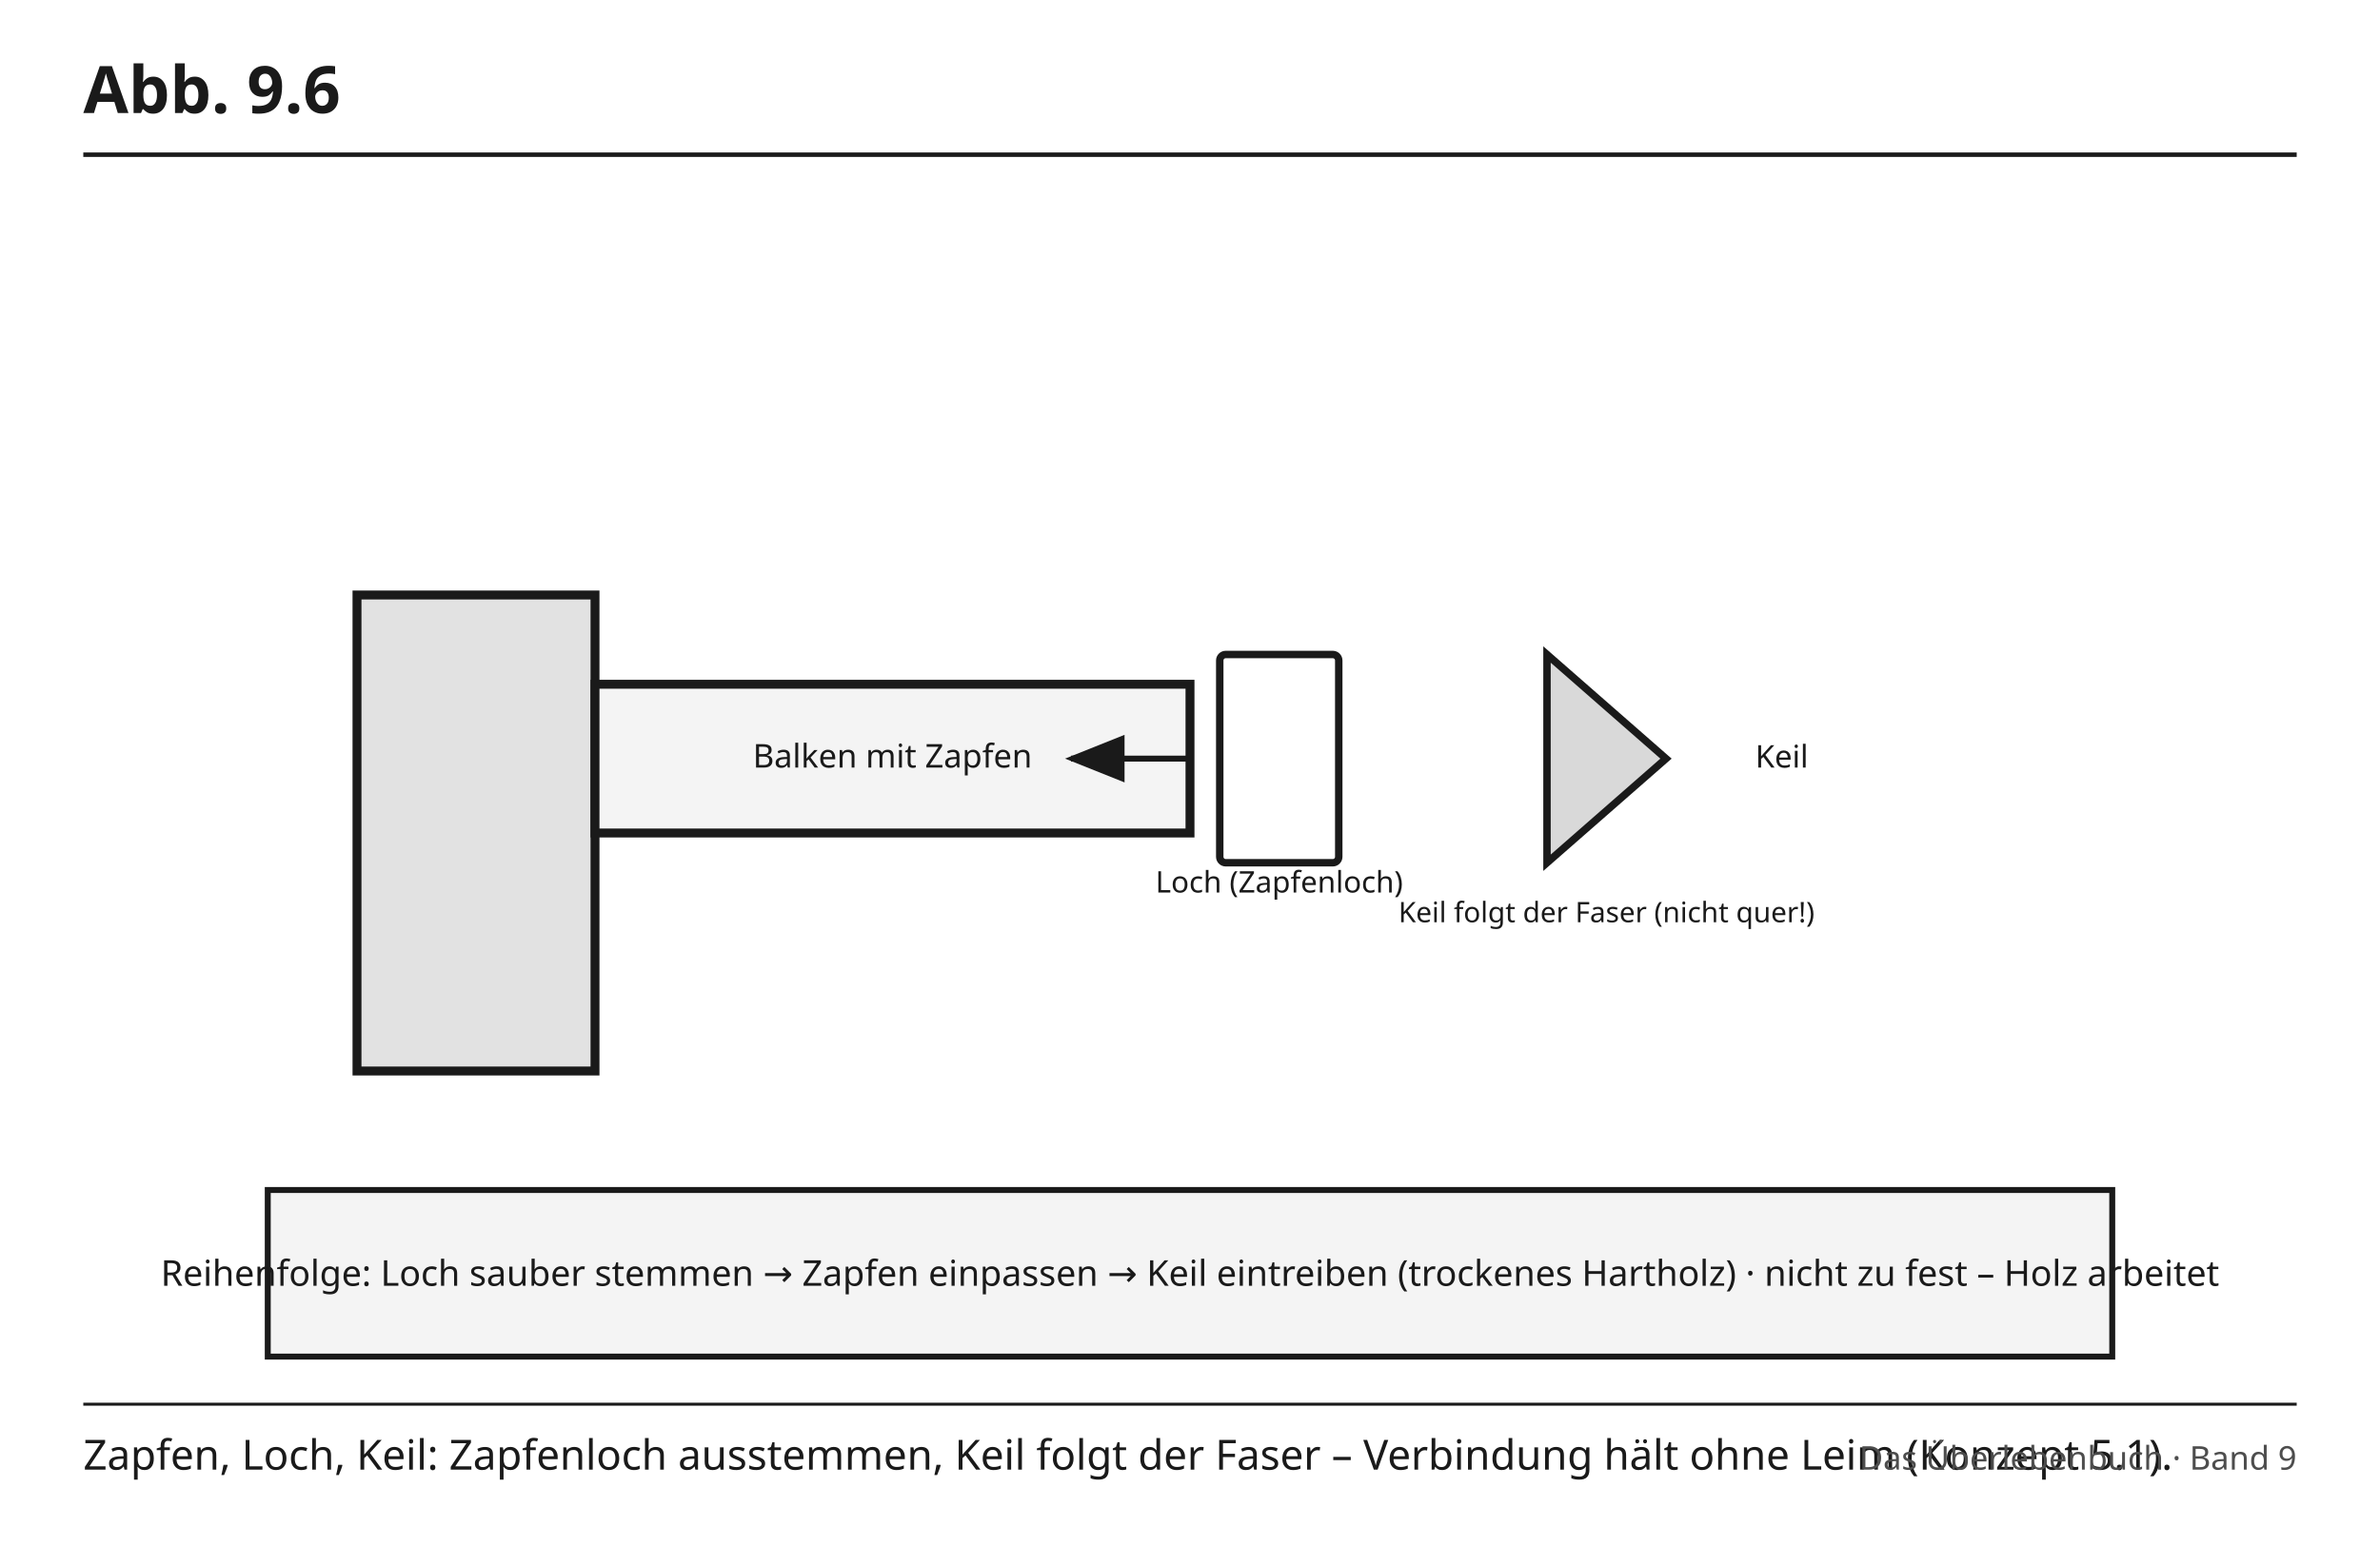
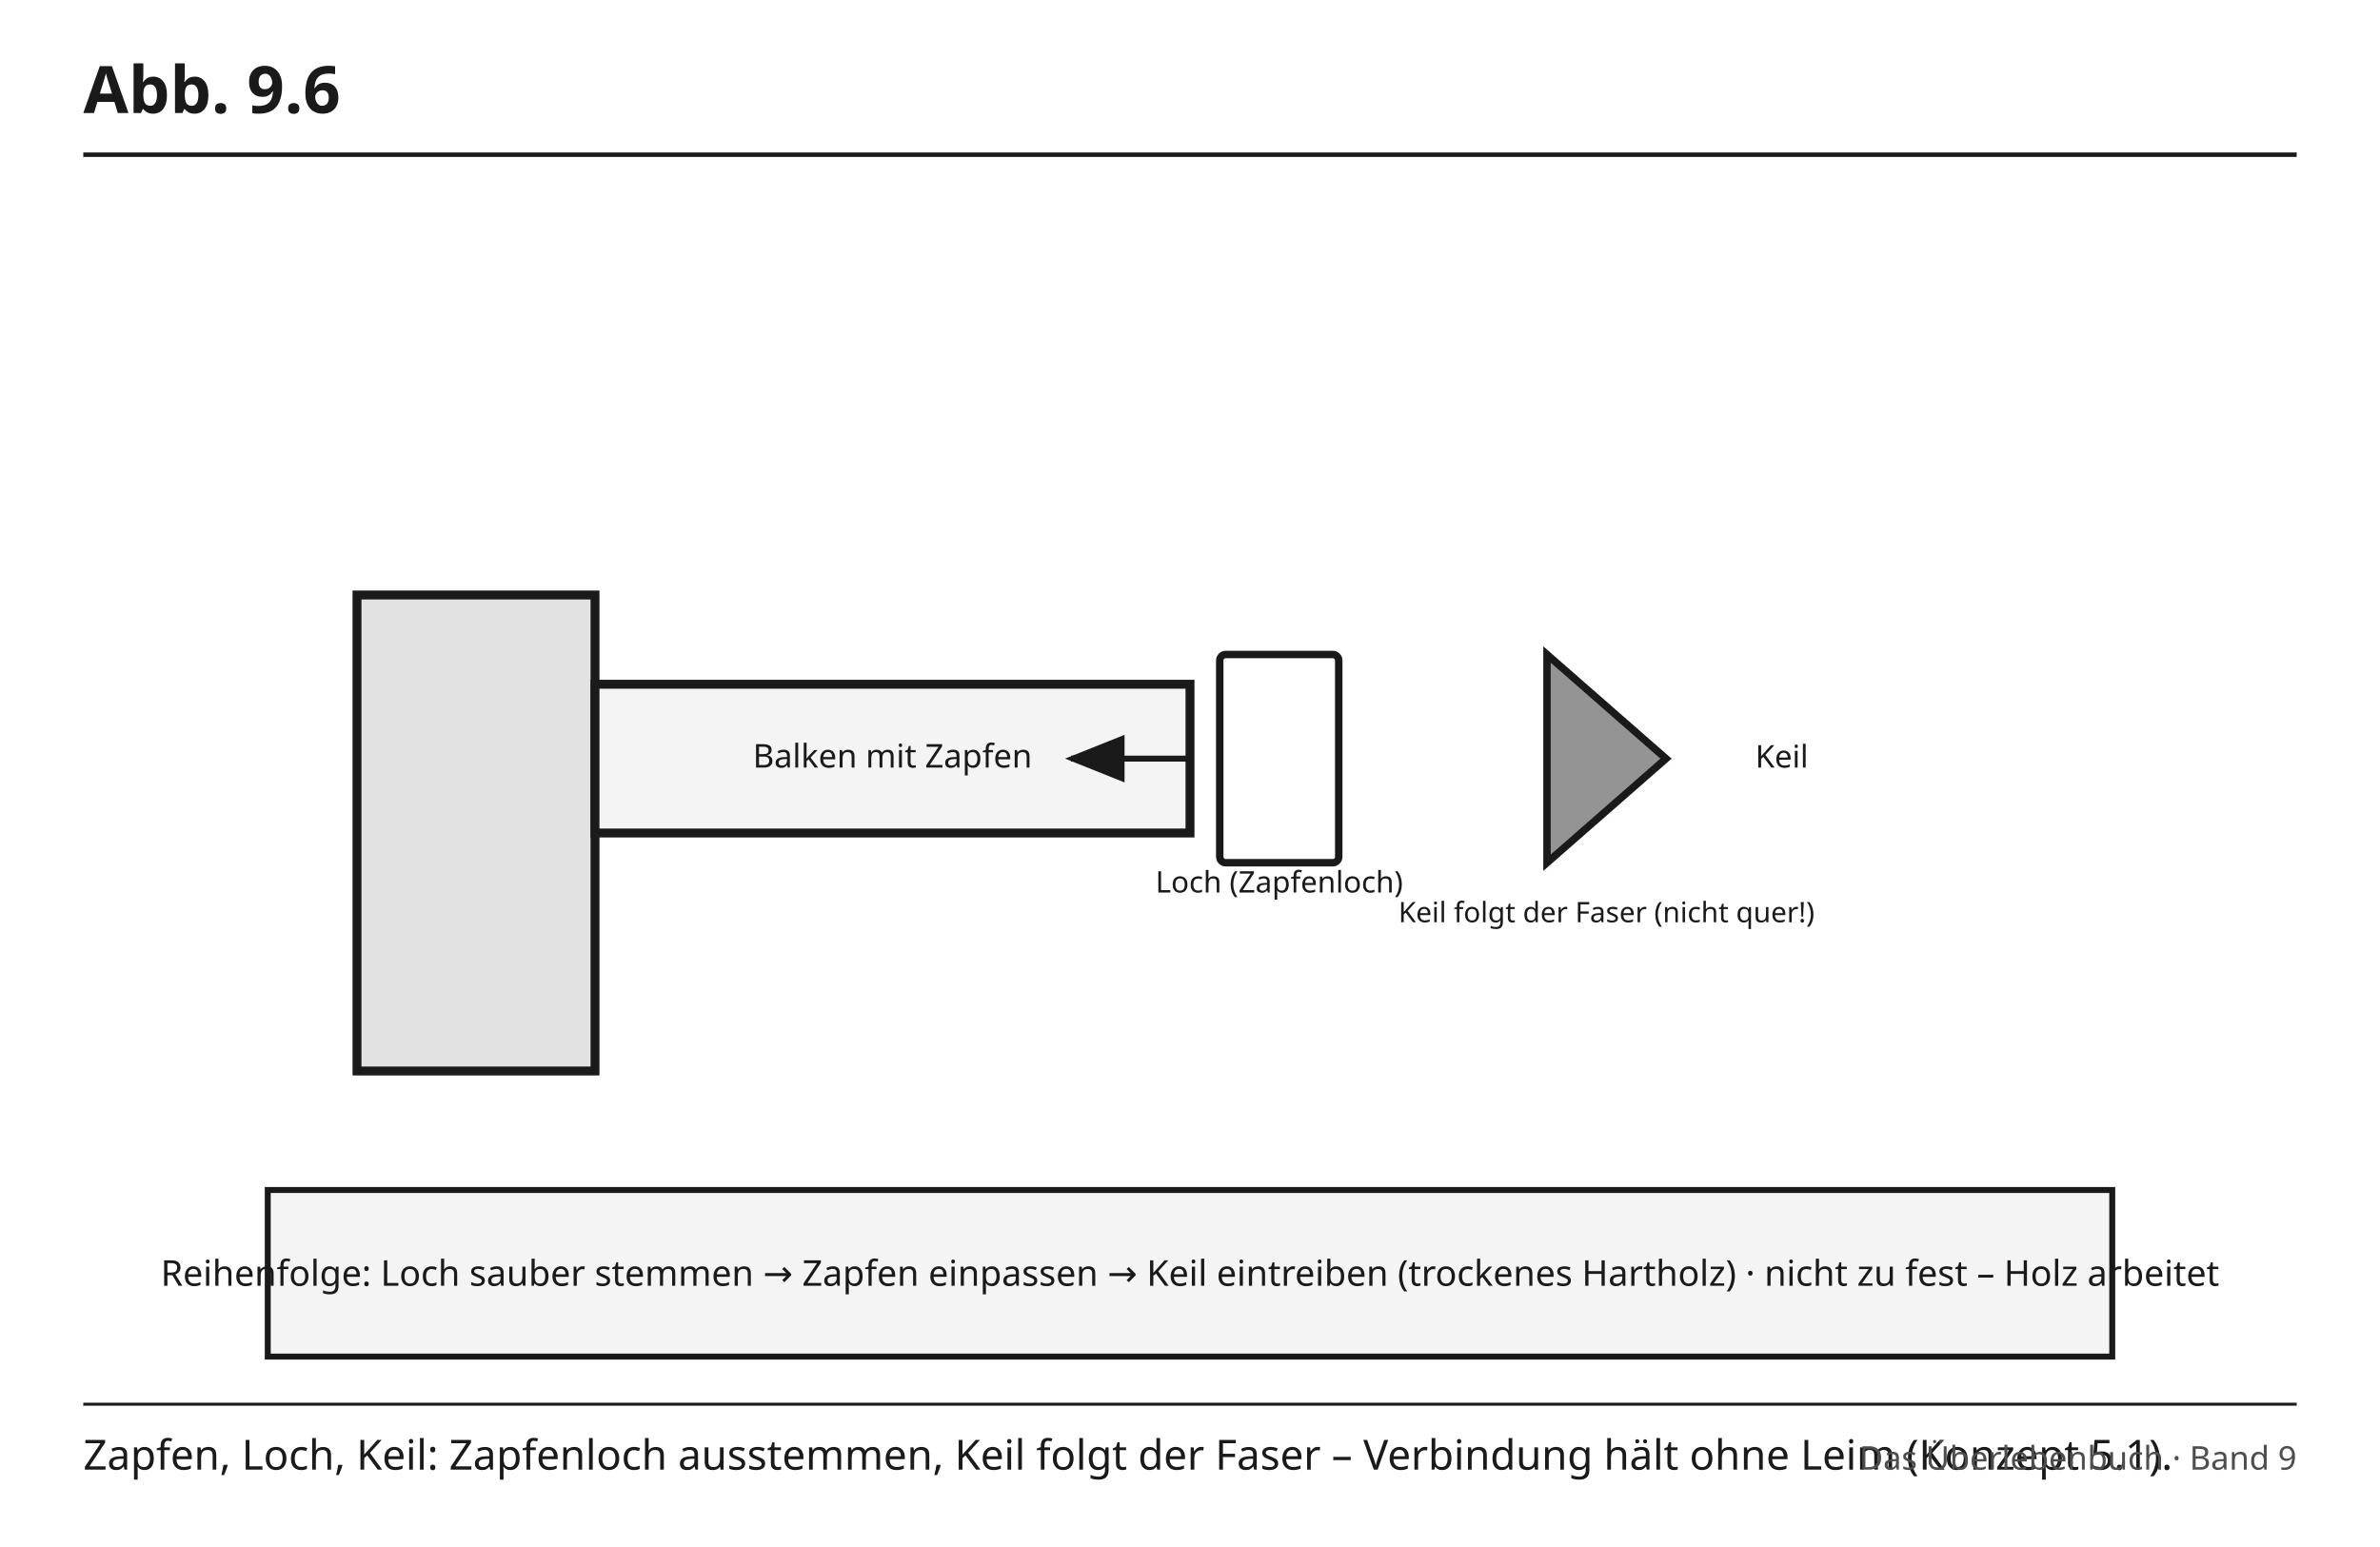
<svg xmlns="http://www.w3.org/2000/svg" viewBox="0 0 800 520" role="img" aria-label="Abb. 9.6 – Zapfen, Loch, Keil: Zapfenloch ausstemmen, Keil folgt der Faser – Verbindung hält ohne Leim (Konzept 5.1).">
  <defs>
    <marker id="ah" markerWidth="10" markerHeight="8" refX="9" refY="4" orient="auto">
      <path d="M0 0 L10 4 L0 8 z" fill="#1a1a1a" />
    </marker>
    <marker id="ahs" markerWidth="10" markerHeight="8" refX="1" refY="4" orient="auto">
      <path d="M10 0 L0 4 L10 8 z" fill="#1a1a1a" />
    </marker>
    <pattern id="hatch" width="8" height="8" patternTransform="rotate(45)" patternUnits="userSpaceOnUse">
      <line x1="0" y1="0" x2="0" y2="8" stroke="#6e6e6e" stroke-width="1.6" />
    </pattern>
    <pattern id="cross" width="8" height="8" patternUnits="userSpaceOnUse">
      <path d="M0 0 L8 8 M8 0 L0 8" stroke="#8a8a8a" stroke-width="1" />
    </pattern>
    <pattern id="dots" width="7" height="7" patternUnits="userSpaceOnUse">
      <circle cx="2" cy="2" r="1.4" fill="#6e6e6e" />
    </pattern>
    <pattern id="wtr" width="24" height="12" patternUnits="userSpaceOnUse">
-       <rect width="24" height="12" fill="#a8cbe4" />
+       <rect width="24" height="12" fill="#6b97bd" />
      <path d="M0 8 q 6 -5 12 0 t 12 0" fill="none" stroke="#3f6f96" stroke-width="1.4" />
    </pattern>
  </defs>
  <rect x="0" y="0" width="800" height="520" fill="#ffffff" />
  <text x="28" y="38" font-family="sans-serif" font-size="22" text-anchor="start" font-weight="bold" fill="#1a1a1a">Abb. 9.6</text>
  <line x1="28" y1="52" x2="772" y2="52" stroke="#1a1a1a" stroke-width="1.5" />
  <rect x="120" y="200" width="80" height="160" fill="#e2e2e2" stroke="#1a1a1a" stroke-width="3" />
  <rect x="200" y="230" width="200" height="50" fill="#f4f4f4" stroke="#1a1a1a" stroke-width="3" />
  <text x="300" y="258" font-family="sans-serif" font-size="11" text-anchor="middle" font-weight="normal" fill="#1a1a1a">Balken mit Zapfen</text>
  <rect x="400" y="210" width="60" height="90" fill="none" stroke="none" />
  <rect x="410" y="220" width="40" height="70" fill="#ffffff" stroke="#1a1a1a" stroke-width="2.5" rx="2" />
  <text x="430" y="300" font-family="sans-serif" font-size="10" text-anchor="middle" font-weight="normal" fill="#1a1a1a">Loch (Zapfenloch)</text>
  <line x1="400" y1="255" x2="360" y2="255" stroke="#1a1a1a" stroke-width="2" marker-end="url(#ah)" />
-   <path d="M520 220 L560 255 L520 290 Z" fill="#d9d9d9" stroke="#1a1a1a" stroke-width="2.5" />
+   <path d="M520 220 L560 255 L520 290 Z" fill="#949494" stroke="#1a1a1a" stroke-width="2.5" />
  <text x="590" y="258" font-family="sans-serif" font-size="10.5" text-anchor="start" font-weight="normal" fill="#1a1a1a">Keil</text>
  <text x="540" y="310" font-family="sans-serif" font-size="9.5" text-anchor="middle" font-weight="normal" fill="#1a1a1a">Keil folgt der Faser (nicht quer!)</text>
  <rect x="90" y="400" width="620" height="56" fill="#f4f4f4" stroke="#1a1a1a" stroke-width="2" />
  <text x="400" y="432.2" font-family="sans-serif" font-size="12" text-anchor="middle" font-weight="normal" fill="#1a1a1a">Reihenfolge: Loch sauber stemmen → Zapfen einpassen → Keil eintreiben (trockenes Hartholz) · nicht zu fest – Holz arbeitet</text>
  <line x1="28" y1="472" x2="772" y2="472" stroke="#1a1a1a" stroke-width="1" />
  <text x="28" y="494" font-family="sans-serif" font-size="14" text-anchor="start" font-weight="normal" fill="#1a1a1a">Zapfen, Loch, Keil: Zapfenloch ausstemmen, Keil folgt der Faser – Verbindung hält ohne Leim (Konzept 5.1).</text>
  <text x="772" y="494" font-family="sans-serif" font-size="11" text-anchor="end" font-weight="normal" fill="#4d4d4d">Das Überlebenbuch · Band 9</text>
</svg>
